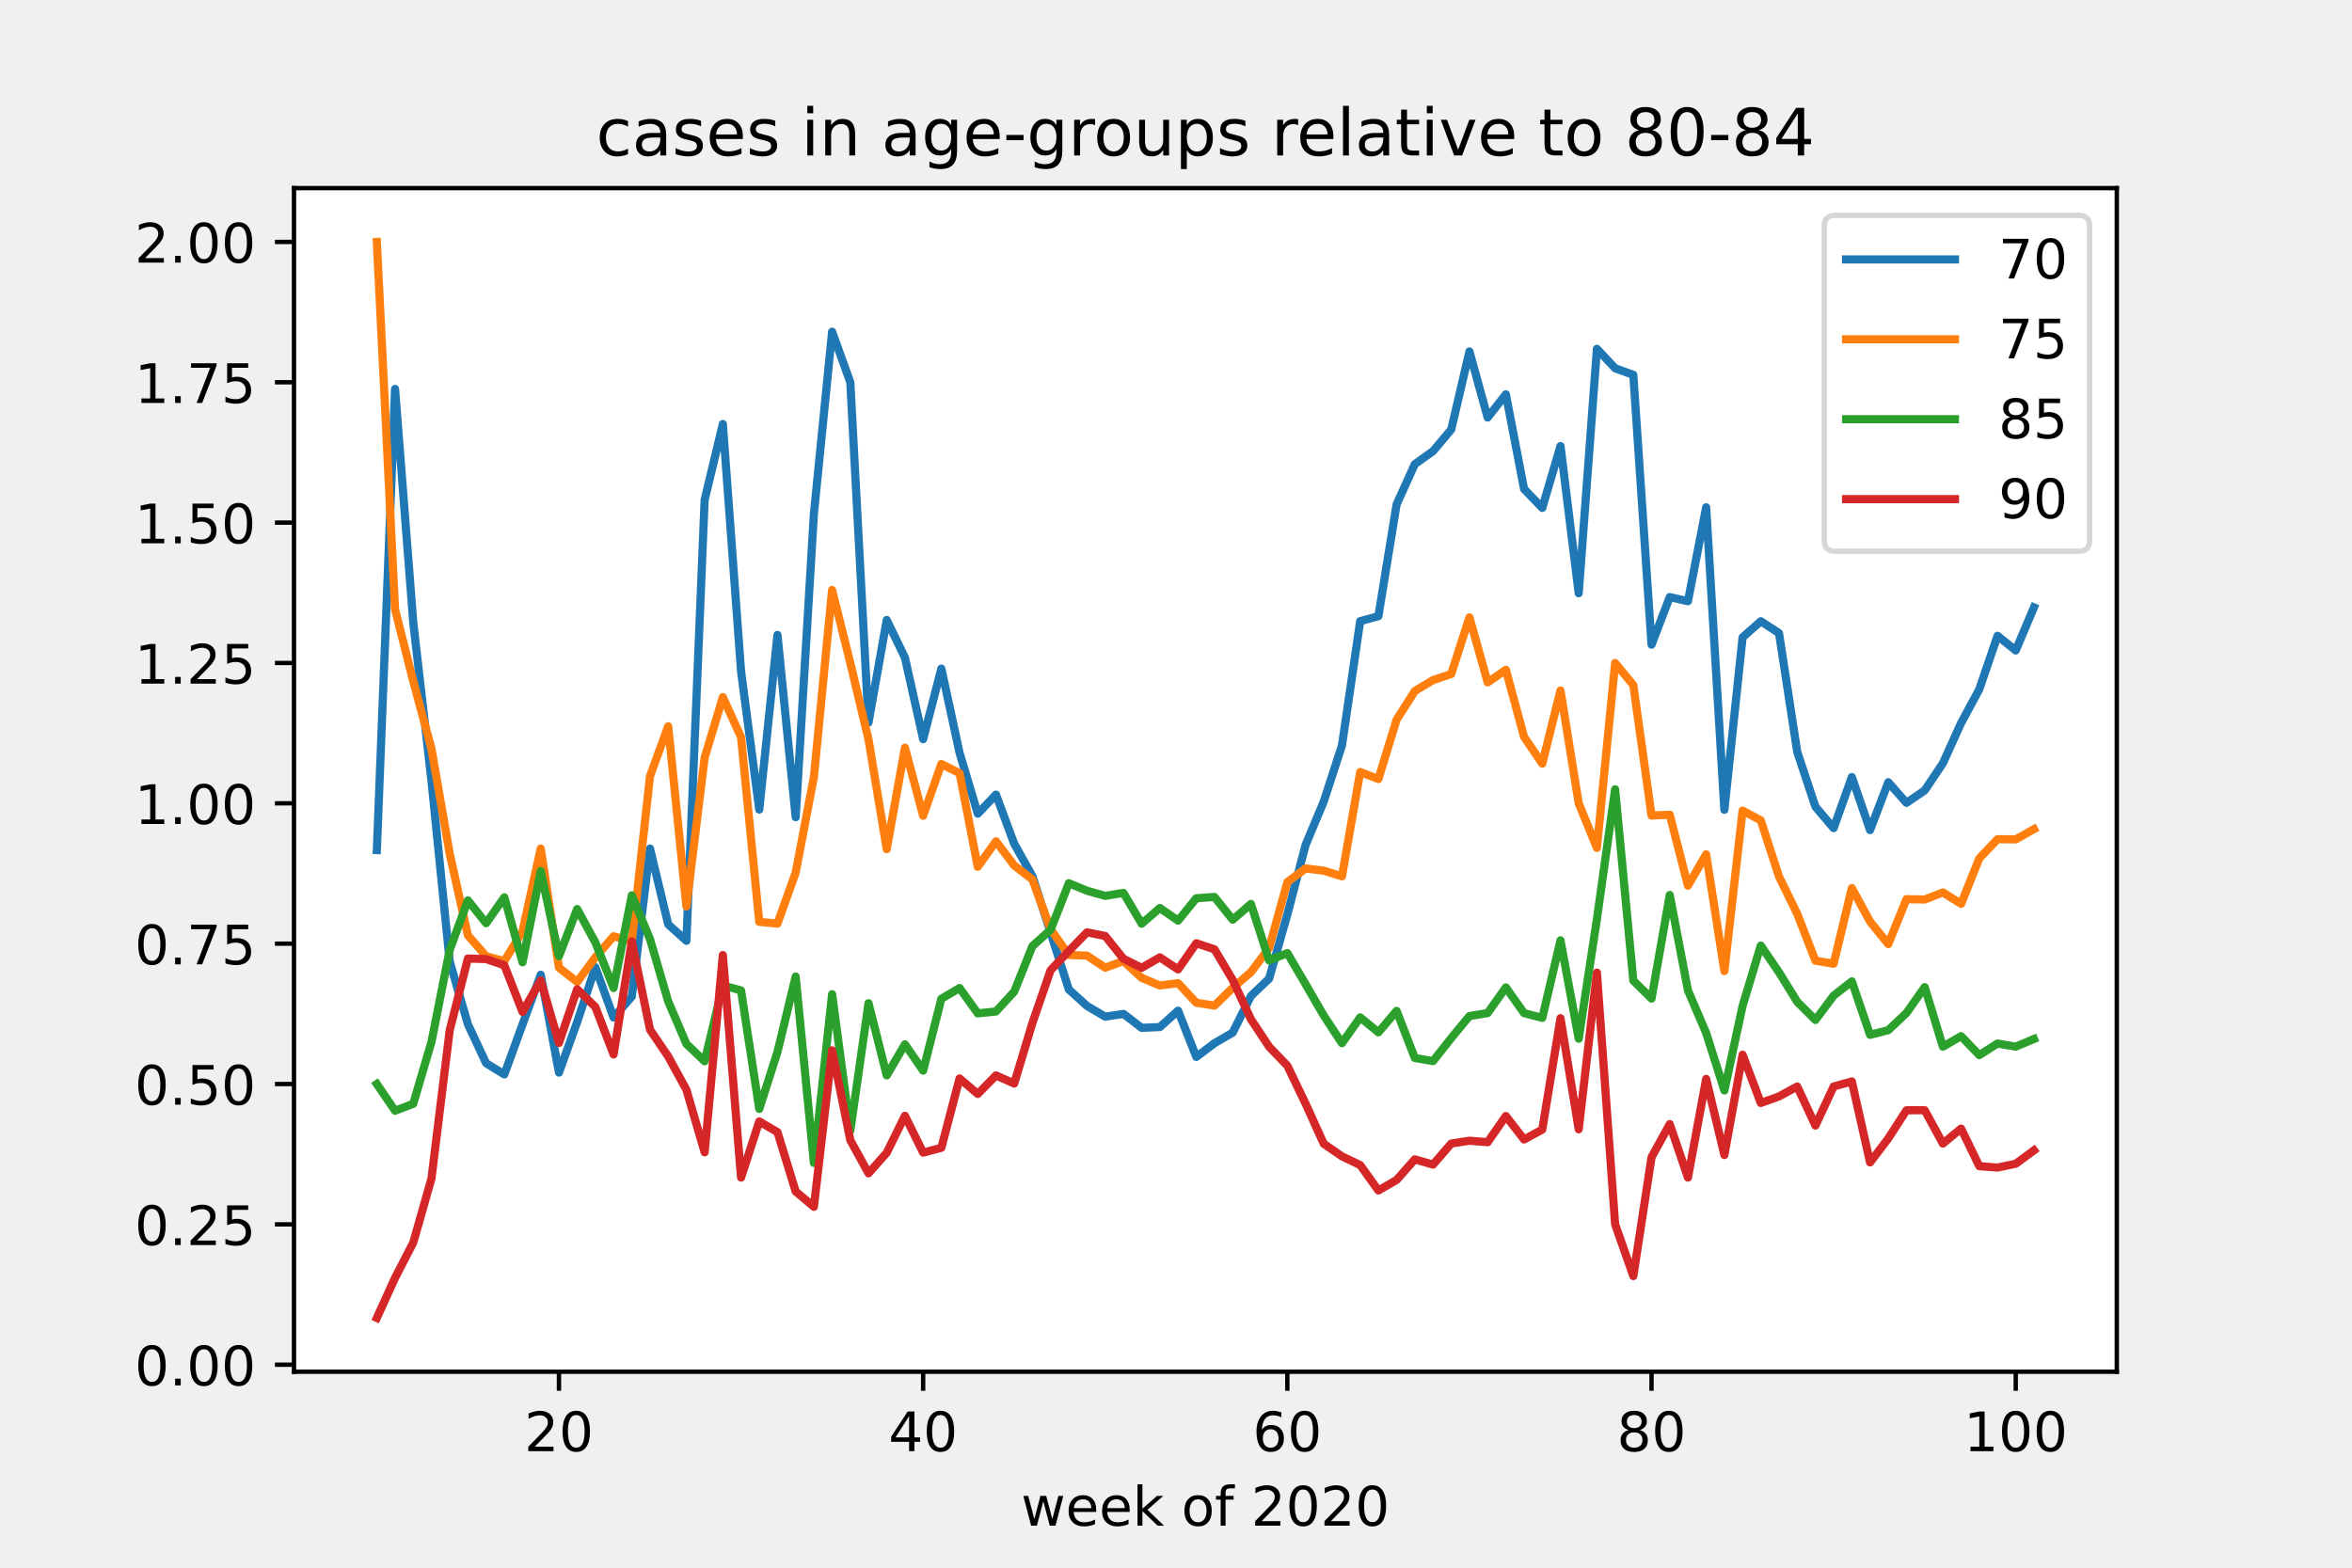
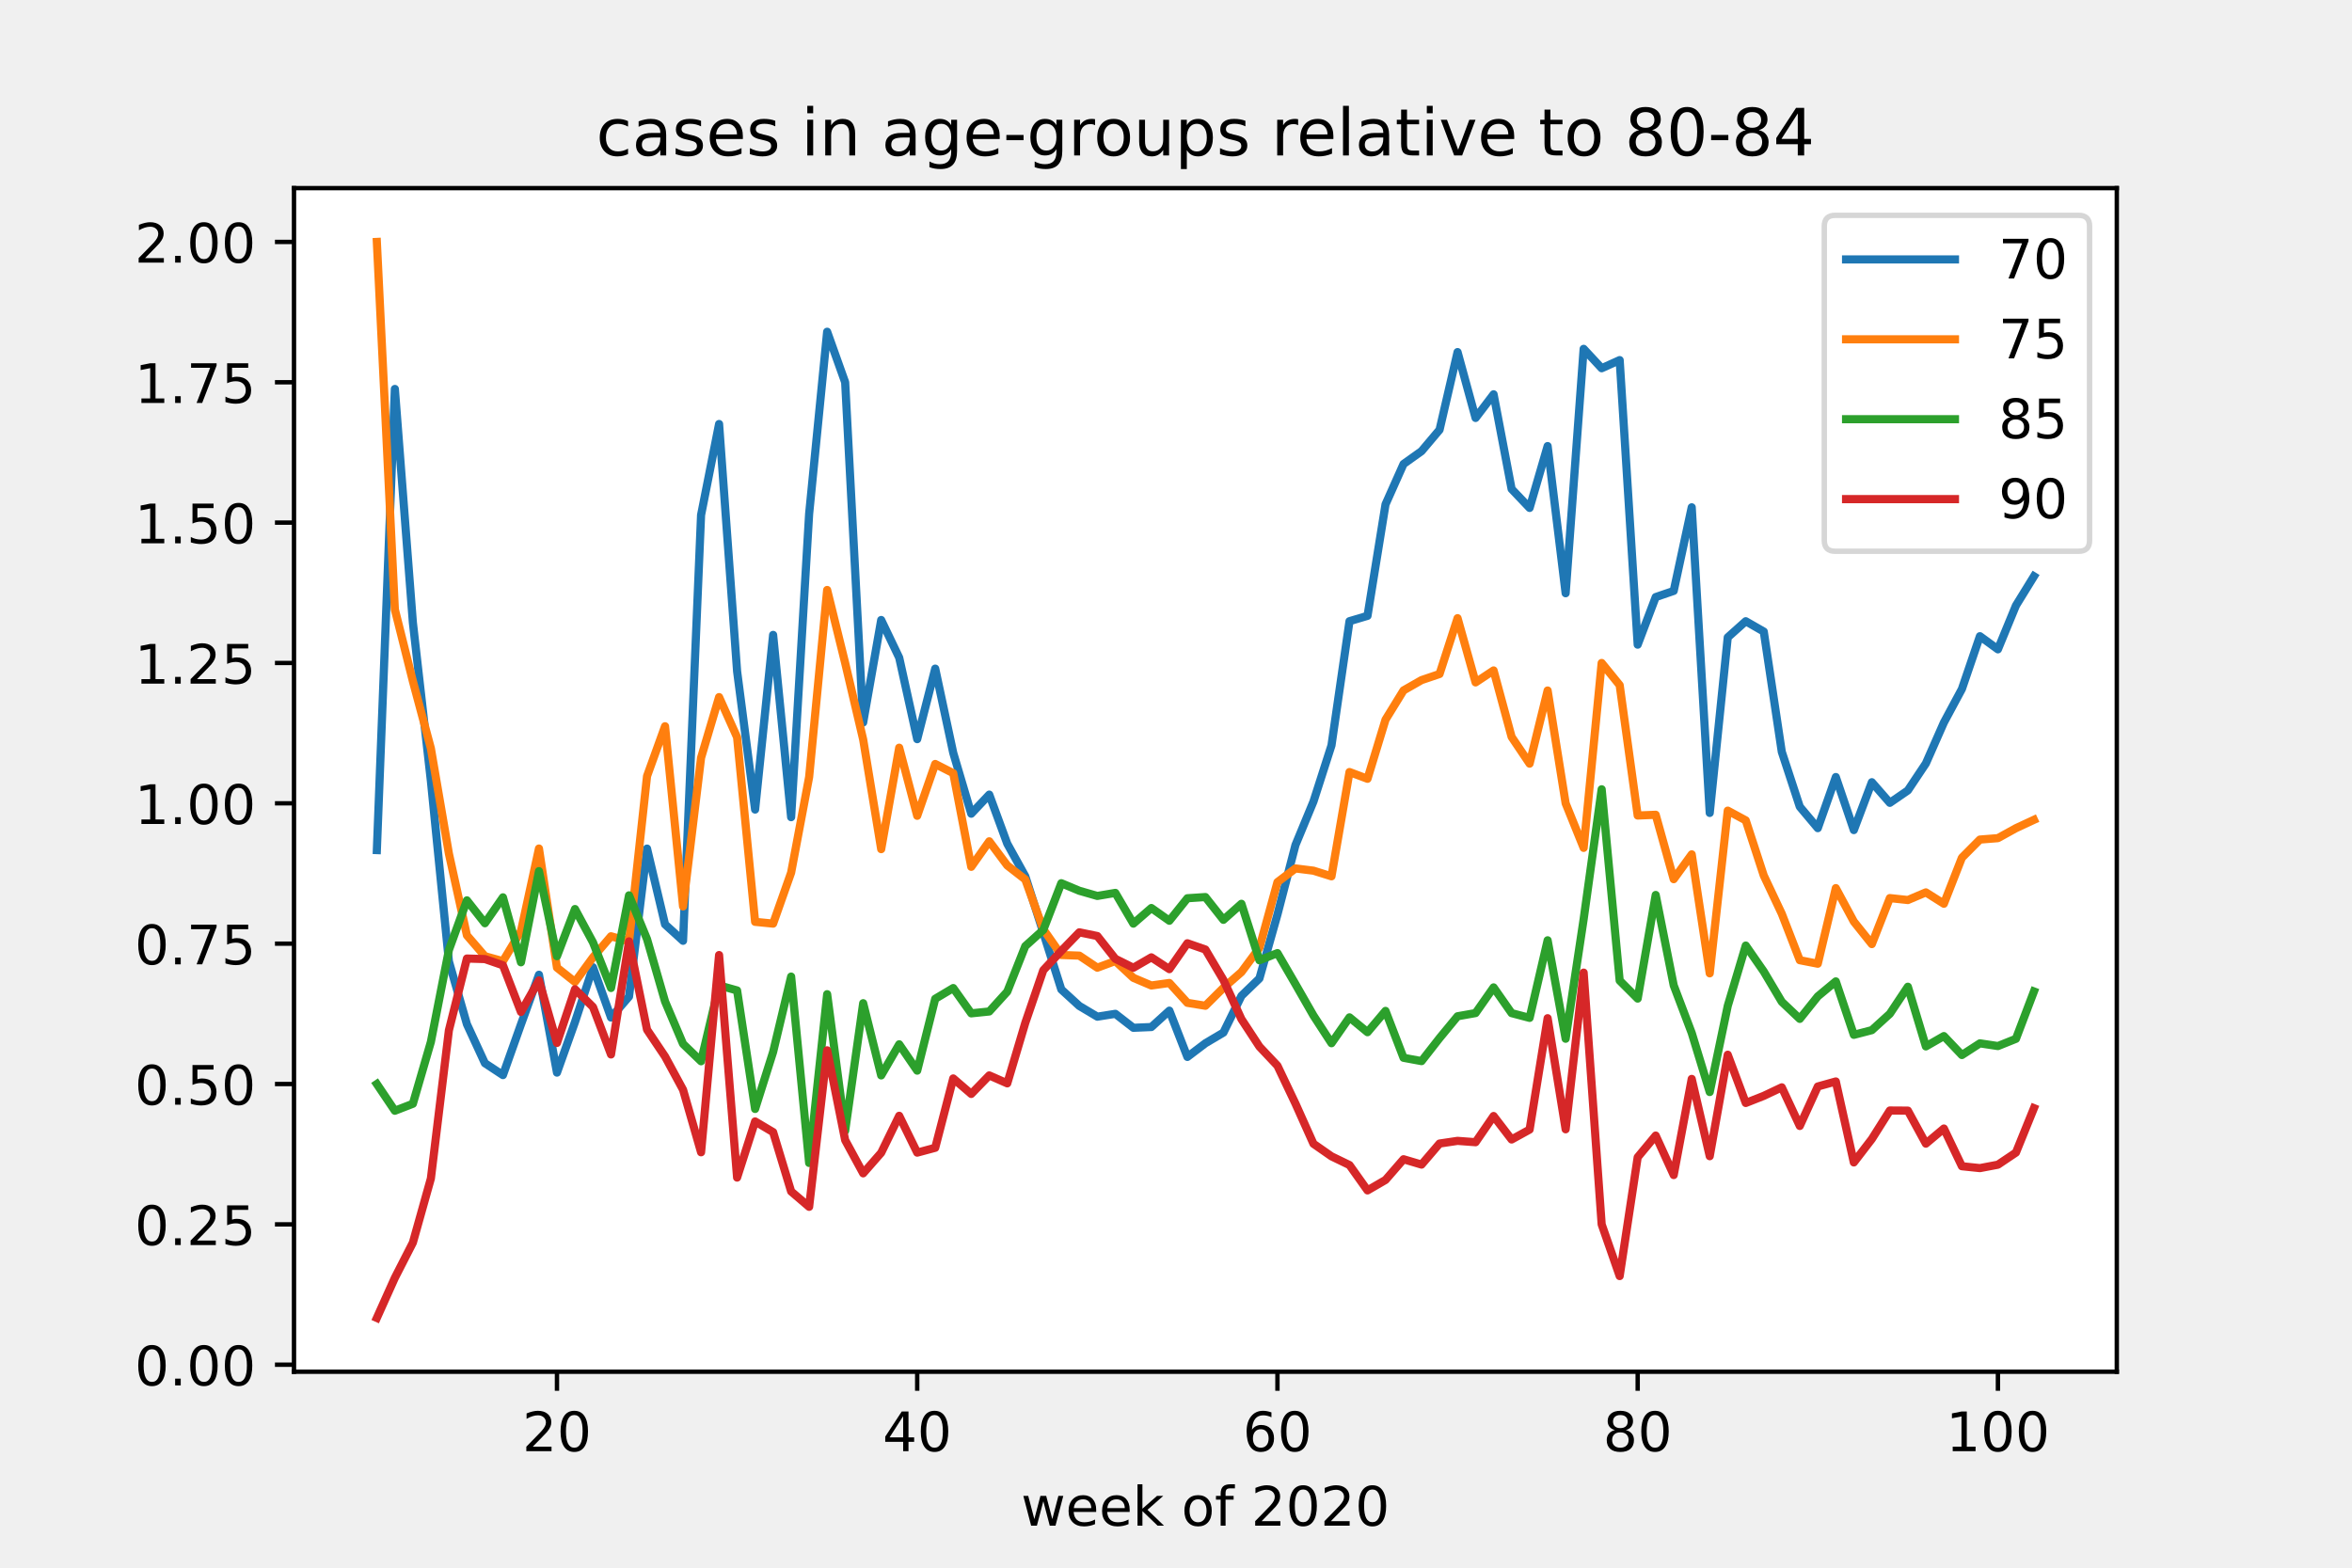
<svg xmlns="http://www.w3.org/2000/svg" xmlns:xlink="http://www.w3.org/1999/xlink" height="288pt" version="1.1" viewBox="0 0 432 288" width="432pt">
  <defs>
    <style type="text/css">*{stroke-linecap:butt;stroke-linejoin:round;}</style>
  </defs>
  <g id="figure_1">
    <g id="patch_1">
      <path d="M 0 288  L 432 288  L 432 0  L 0 0  z " style="fill:none;" />
    </g>
    <g id="axes_1">
      <g id="patch_2">
        <path d="M 54 252  L 388.8 252  L 388.8 34.56  L 54 34.56  z " style="fill:#ffffff;" />
      </g>
      <g id="matplotlib.axis_1">
        <g id="xtick_1">
          <g id="line2d_1">
            <defs>
-               <path d="M 0 0  L 0 3.5  " id="m6899e95be1" style="stroke:#000000;stroke-width:0.8;" />
+               <path d="M 0 0  L 0 3.5  " id="md2b6226d80" style="stroke:#000000;stroke-width:0.8;" />
            </defs>
            <g>
-               <use style="stroke:#000000;stroke-width:0.8;" x="102.665" xlink:href="#m6899e95be1" y="252" />
+               <use style="stroke:#000000;stroke-width:0.8;" x="102.301" xlink:href="#md2b6226d80" y="252" />
            </g>
          </g>
          <g id="text_1">
-             <g transform="translate(96.30223 266.5984)scale(0.1 -0.1)">
+             <g transform="translate(95.93869 266.5984)scale(0.1 -0.1)">
              <defs>
                <path d="M 1228 531  L 3431 531  L 3431 0  L 469 0  L 469 531  Q 828 903 1448 1529  Q 2069 2156 2228 2338  Q 2531 2678 2651 2914  Q 2772 3150 2772 3378  Q 2772 3750 2511 3984  Q 2250 4219 1831 4219  Q 1534 4219 1204 4116  Q 875 4013 500 3803  L 500 4441  Q 881 4594 1212 4672  Q 1544 4750 1819 4750  Q 2544 4750 2975 4387  Q 3406 4025 3406 3419  Q 3406 3131 3298 2873  Q 3191 2616 2906 2266  Q 2828 2175 2409 1742  Q 1991 1309 1228 531  z " id="DejaVuSans-32" transform="scale(0.015625)" />
                <path d="M 2034 4250  Q 1547 4250 1301 3770  Q 1056 3291 1056 2328  Q 1056 1369 1301 889  Q 1547 409 2034 409  Q 2525 409 2770 889  Q 3016 1369 3016 2328  Q 3016 3291 2770 3770  Q 2525 4250 2034 4250  z M 2034 4750  Q 2819 4750 3233 4129  Q 3647 3509 3647 2328  Q 3647 1150 3233 529  Q 2819 -91 2034 -91  Q 1250 -91 836 529  Q 422 1150 422 2328  Q 422 3509 836 4129  Q 1250 4750 2034 4750  z " id="DejaVuSans-30" transform="scale(0.015625)" />
              </defs>
              <use xlink:href="#DejaVuSans-32" />
              <use x="63.623" xlink:href="#DejaVuSans-30" />
            </g>
          </g>
        </g>
        <g id="xtick_2">
          <g id="line2d_2">
            <g>
-               <use style="stroke:#000000;stroke-width:0.8;" x="169.558" xlink:href="#m6899e95be1" y="252" />
+               <use style="stroke:#000000;stroke-width:0.8;" x="168.467" xlink:href="#md2b6226d80" y="252" />
            </g>
          </g>
          <g id="text_2">
-             <g transform="translate(163.1953 266.5984)scale(0.1 -0.1)">
+             <g transform="translate(162.1047 266.5984)scale(0.1 -0.1)">
              <defs>
                <path d="M 2419 4116  L 825 1625  L 2419 1625  L 2419 4116  z M 2253 4666  L 3047 4666  L 3047 1625  L 3713 1625  L 3713 1100  L 3047 1100  L 3047 0  L 2419 0  L 2419 1100  L 313 1100  L 313 1709  L 2253 4666  z " id="DejaVuSans-34" transform="scale(0.015625)" />
              </defs>
              <use xlink:href="#DejaVuSans-34" />
              <use x="63.623" xlink:href="#DejaVuSans-30" />
            </g>
          </g>
        </g>
        <g id="xtick_3">
          <g id="line2d_3">
            <g>
-               <use style="stroke:#000000;stroke-width:0.8;" x="236.451" xlink:href="#m6899e95be1" y="252" />
+               <use style="stroke:#000000;stroke-width:0.8;" x="234.633" xlink:href="#md2b6226d80" y="252" />
            </g>
          </g>
          <g id="text_3">
-             <g transform="translate(230.0884 266.5984)scale(0.1 -0.1)">
+             <g transform="translate(228.2707 266.5984)scale(0.1 -0.1)">
              <defs>
                <path d="M 2113 2584  Q 1688 2584 1439 2293  Q 1191 2003 1191 1497  Q 1191 994 1439 701  Q 1688 409 2113 409  Q 2538 409 2786 701  Q 3034 994 3034 1497  Q 3034 2003 2786 2293  Q 2538 2584 2113 2584  z M 3366 4563  L 3366 3988  Q 3128 4100 2886 4159  Q 2644 4219 2406 4219  Q 1781 4219 1451 3797  Q 1122 3375 1075 2522  Q 1259 2794 1537 2939  Q 1816 3084 2150 3084  Q 2853 3084 3261 2657  Q 3669 2231 3669 1497  Q 3669 778 3244 343  Q 2819 -91 2113 -91  Q 1303 -91 875 529  Q 447 1150 447 2328  Q 447 3434 972 4092  Q 1497 4750 2381 4750  Q 2619 4750 2861 4703  Q 3103 4656 3366 4563  z " id="DejaVuSans-36" transform="scale(0.015625)" />
              </defs>
              <use xlink:href="#DejaVuSans-36" />
              <use x="63.623" xlink:href="#DejaVuSans-30" />
            </g>
          </g>
        </g>
        <g id="xtick_4">
          <g id="line2d_4">
            <g>
-               <use style="stroke:#000000;stroke-width:0.8;" x="303.344" xlink:href="#m6899e95be1" y="252" />
+               <use style="stroke:#000000;stroke-width:0.8;" x="300.799" xlink:href="#md2b6226d80" y="252" />
            </g>
          </g>
          <g id="text_4">
-             <g transform="translate(296.9816 266.5984)scale(0.1 -0.1)">
+             <g transform="translate(294.4367 266.5984)scale(0.1 -0.1)">
              <defs>
                <path d="M 2034 2216  Q 1584 2216 1326 1975  Q 1069 1734 1069 1313  Q 1069 891 1326 650  Q 1584 409 2034 409  Q 2484 409 2743 651  Q 3003 894 3003 1313  Q 3003 1734 2745 1975  Q 2488 2216 2034 2216  z M 1403 2484  Q 997 2584 770 2862  Q 544 3141 544 3541  Q 544 4100 942 4425  Q 1341 4750 2034 4750  Q 2731 4750 3128 4425  Q 3525 4100 3525 3541  Q 3525 3141 3298 2862  Q 3072 2584 2669 2484  Q 3125 2378 3379 2068  Q 3634 1759 3634 1313  Q 3634 634 3220 271  Q 2806 -91 2034 -91  Q 1263 -91 848 271  Q 434 634 434 1313  Q 434 1759 690 2068  Q 947 2378 1403 2484  z M 1172 3481  Q 1172 3119 1398 2916  Q 1625 2713 2034 2713  Q 2441 2713 2670 2916  Q 2900 3119 2900 3481  Q 2900 3844 2670 4047  Q 2441 4250 2034 4250  Q 1625 4250 1398 4047  Q 1172 3844 1172 3481  z " id="DejaVuSans-38" transform="scale(0.015625)" />
              </defs>
              <use xlink:href="#DejaVuSans-38" />
              <use x="63.623" xlink:href="#DejaVuSans-30" />
            </g>
          </g>
        </g>
        <g id="xtick_5">
          <g id="line2d_5">
            <g>
-               <use style="stroke:#000000;stroke-width:0.8;" x="370.237" xlink:href="#m6899e95be1" y="252" />
+               <use style="stroke:#000000;stroke-width:0.8;" x="366.965" xlink:href="#md2b6226d80" y="252" />
            </g>
          </g>
          <g id="text_5">
-             <g transform="translate(360.6934 266.5984)scale(0.1 -0.1)">
+             <g transform="translate(357.4215 266.5984)scale(0.1 -0.1)">
              <defs>
                <path d="M 794 531  L 1825 531  L 1825 4091  L 703 3866  L 703 4441  L 1819 4666  L 2450 4666  L 2450 531  L 3481 531  L 3481 0  L 794 0  L 794 531  z " id="DejaVuSans-31" transform="scale(0.015625)" />
              </defs>
              <use xlink:href="#DejaVuSans-31" />
              <use x="63.623" xlink:href="#DejaVuSans-30" />
              <use x="127.246" xlink:href="#DejaVuSans-30" />
            </g>
          </g>
        </g>
        <g id="text_6">
          <g transform="translate(187.5398 280.2766)scale(0.1 -0.1)">
            <defs>
              <path d="M 269 3500  L 844 3500  L 1563 769  L 2278 3500  L 2956 3500  L 3675 769  L 4391 3500  L 4966 3500  L 4050 0  L 3372 0  L 2619 2869  L 1863 0  L 1184 0  L 269 3500  z " id="DejaVuSans-77" transform="scale(0.015625)" />
              <path d="M 3597 1894  L 3597 1613  L 953 1613  Q 991 1019 1311 708  Q 1631 397 2203 397  Q 2534 397 2845 478  Q 3156 559 3463 722  L 3463 178  Q 3153 47 2828 -22  Q 2503 -91 2169 -91  Q 1331 -91 842 396  Q 353 884 353 1716  Q 353 2575 817 3079  Q 1281 3584 2069 3584  Q 2775 3584 3186 3129  Q 3597 2675 3597 1894  z M 3022 2063  Q 3016 2534 2758 2815  Q 2500 3097 2075 3097  Q 1594 3097 1305 2825  Q 1016 2553 972 2059  L 3022 2063  z " id="DejaVuSans-65" transform="scale(0.015625)" />
              <path d="M 581 4863  L 1159 4863  L 1159 1991  L 2875 3500  L 3609 3500  L 1753 1863  L 3688 0  L 2938 0  L 1159 1709  L 1159 0  L 581 0  L 581 4863  z " id="DejaVuSans-6b" transform="scale(0.015625)" />
              <path id="DejaVuSans-20" transform="scale(0.015625)" />
              <path d="M 1959 3097  Q 1497 3097 1228 2736  Q 959 2375 959 1747  Q 959 1119 1226 758  Q 1494 397 1959 397  Q 2419 397 2687 759  Q 2956 1122 2956 1747  Q 2956 2369 2687 2733  Q 2419 3097 1959 3097  z M 1959 3584  Q 2709 3584 3137 3096  Q 3566 2609 3566 1747  Q 3566 888 3137 398  Q 2709 -91 1959 -91  Q 1206 -91 779 398  Q 353 888 353 1747  Q 353 2609 779 3096  Q 1206 3584 1959 3584  z " id="DejaVuSans-6f" transform="scale(0.015625)" />
              <path d="M 2375 4863  L 2375 4384  L 1825 4384  Q 1516 4384 1395 4259  Q 1275 4134 1275 3809  L 1275 3500  L 2222 3500  L 2222 3053  L 1275 3053  L 1275 0  L 697 0  L 697 3053  L 147 3053  L 147 3500  L 697 3500  L 697 3744  Q 697 4328 969 4595  Q 1241 4863 1831 4863  L 2375 4863  z " id="DejaVuSans-66" transform="scale(0.015625)" />
            </defs>
            <use xlink:href="#DejaVuSans-77" />
            <use x="81.787" xlink:href="#DejaVuSans-65" />
            <use x="143.311" xlink:href="#DejaVuSans-65" />
            <use x="204.834" xlink:href="#DejaVuSans-6b" />
            <use x="262.744" xlink:href="#DejaVuSans-20" />
            <use x="294.531" xlink:href="#DejaVuSans-6f" />
            <use x="355.713" xlink:href="#DejaVuSans-66" />
            <use x="390.918" xlink:href="#DejaVuSans-20" />
            <use x="422.705" xlink:href="#DejaVuSans-32" />
            <use x="486.328" xlink:href="#DejaVuSans-30" />
            <use x="549.951" xlink:href="#DejaVuSans-32" />
            <use x="613.574" xlink:href="#DejaVuSans-30" />
          </g>
        </g>
      </g>
      <g id="matplotlib.axis_2">
        <g id="ytick_1">
          <g id="line2d_6">
            <defs>
-               <path d="M 0 0  L -3.5 0  " id="m7a7db77ece" style="stroke:#000000;stroke-width:0.8;" />
+               <path d="M 0 0  L -3.5 0  " id="ma58cc2e4db" style="stroke:#000000;stroke-width:0.8;" />
            </defs>
            <g>
-               <use style="stroke:#000000;stroke-width:0.8;" x="54" xlink:href="#m7a7db77ece" y="250.711" />
+               <use style="stroke:#000000;stroke-width:0.8;" x="54" xlink:href="#ma58cc2e4db" y="250.711" />
            </g>
          </g>
          <g id="text_7">
            <g transform="translate(24.73438 254.51)scale(0.1 -0.1)">
              <defs>
                <path d="M 684 794  L 1344 794  L 1344 0  L 684 0  L 684 794  z " id="DejaVuSans-2e" transform="scale(0.015625)" />
              </defs>
              <use xlink:href="#DejaVuSans-30" />
              <use x="63.623" xlink:href="#DejaVuSans-2e" />
              <use x="95.41" xlink:href="#DejaVuSans-30" />
              <use x="159.033" xlink:href="#DejaVuSans-30" />
            </g>
          </g>
        </g>
        <g id="ytick_2">
          <g id="line2d_7">
            <g>
-               <use style="stroke:#000000;stroke-width:0.8;" x="54" xlink:href="#m7a7db77ece" y="224.927" />
+               <use style="stroke:#000000;stroke-width:0.8;" x="54" xlink:href="#ma58cc2e4db" y="224.927" />
            </g>
          </g>
          <g id="text_8">
            <g transform="translate(24.73438 228.7267)scale(0.1 -0.1)">
              <defs>
                <path d="M 691 4666  L 3169 4666  L 3169 4134  L 1269 4134  L 1269 2991  Q 1406 3038 1543 3061  Q 1681 3084 1819 3084  Q 2600 3084 3056 2656  Q 3513 2228 3513 1497  Q 3513 744 3044 326  Q 2575 -91 1722 -91  Q 1428 -91 1123 -41  Q 819 9 494 109  L 494 744  Q 775 591 1075 516  Q 1375 441 1709 441  Q 2250 441 2565 725  Q 2881 1009 2881 1497  Q 2881 1984 2565 2268  Q 2250 2553 1709 2553  Q 1456 2553 1204 2497  Q 953 2441 691 2322  L 691 4666  z " id="DejaVuSans-35" transform="scale(0.015625)" />
              </defs>
              <use xlink:href="#DejaVuSans-30" />
              <use x="63.623" xlink:href="#DejaVuSans-2e" />
              <use x="95.41" xlink:href="#DejaVuSans-32" />
              <use x="159.033" xlink:href="#DejaVuSans-35" />
            </g>
          </g>
        </g>
        <g id="ytick_3">
          <g id="line2d_8">
            <g>
-               <use style="stroke:#000000;stroke-width:0.8;" x="54" xlink:href="#m7a7db77ece" y="199.144" />
+               <use style="stroke:#000000;stroke-width:0.8;" x="54" xlink:href="#ma58cc2e4db" y="199.144" />
            </g>
          </g>
          <g id="text_9">
            <g transform="translate(24.73438 202.9433)scale(0.1 -0.1)">
              <use xlink:href="#DejaVuSans-30" />
              <use x="63.623" xlink:href="#DejaVuSans-2e" />
              <use x="95.41" xlink:href="#DejaVuSans-35" />
              <use x="159.033" xlink:href="#DejaVuSans-30" />
            </g>
          </g>
        </g>
        <g id="ytick_4">
          <g id="line2d_9">
            <g>
-               <use style="stroke:#000000;stroke-width:0.8;" x="54" xlink:href="#m7a7db77ece" y="173.361" />
+               <use style="stroke:#000000;stroke-width:0.8;" x="54" xlink:href="#ma58cc2e4db" y="173.361" />
            </g>
          </g>
          <g id="text_10">
            <g transform="translate(24.73438 177.1599)scale(0.1 -0.1)">
              <defs>
                <path d="M 525 4666  L 3525 4666  L 3525 4397  L 1831 0  L 1172 0  L 2766 4134  L 525 4134  L 525 4666  z " id="DejaVuSans-37" transform="scale(0.015625)" />
              </defs>
              <use xlink:href="#DejaVuSans-30" />
              <use x="63.623" xlink:href="#DejaVuSans-2e" />
              <use x="95.41" xlink:href="#DejaVuSans-37" />
              <use x="159.033" xlink:href="#DejaVuSans-35" />
            </g>
          </g>
        </g>
        <g id="ytick_5">
          <g id="line2d_10">
            <g>
-               <use style="stroke:#000000;stroke-width:0.8;" x="54" xlink:href="#m7a7db77ece" y="147.577" />
+               <use style="stroke:#000000;stroke-width:0.8;" x="54" xlink:href="#ma58cc2e4db" y="147.577" />
            </g>
          </g>
          <g id="text_11">
            <g transform="translate(24.73438 151.3765)scale(0.1 -0.1)">
              <use xlink:href="#DejaVuSans-31" />
              <use x="63.623" xlink:href="#DejaVuSans-2e" />
              <use x="95.41" xlink:href="#DejaVuSans-30" />
              <use x="159.033" xlink:href="#DejaVuSans-30" />
            </g>
          </g>
        </g>
        <g id="ytick_6">
          <g id="line2d_11">
            <g>
-               <use style="stroke:#000000;stroke-width:0.8;" x="54" xlink:href="#m7a7db77ece" y="121.794" />
+               <use style="stroke:#000000;stroke-width:0.8;" x="54" xlink:href="#ma58cc2e4db" y="121.794" />
            </g>
          </g>
          <g id="text_12">
            <g transform="translate(24.73438 125.5931)scale(0.1 -0.1)">
              <use xlink:href="#DejaVuSans-31" />
              <use x="63.623" xlink:href="#DejaVuSans-2e" />
              <use x="95.41" xlink:href="#DejaVuSans-32" />
              <use x="159.033" xlink:href="#DejaVuSans-35" />
            </g>
          </g>
        </g>
        <g id="ytick_7">
          <g id="line2d_12">
            <g>
-               <use style="stroke:#000000;stroke-width:0.8;" x="54" xlink:href="#m7a7db77ece" y="96.01" />
+               <use style="stroke:#000000;stroke-width:0.8;" x="54" xlink:href="#ma58cc2e4db" y="96.01" />
            </g>
          </g>
          <g id="text_13">
            <g transform="translate(24.73438 99.80965)scale(0.1 -0.1)">
              <use xlink:href="#DejaVuSans-31" />
              <use x="63.623" xlink:href="#DejaVuSans-2e" />
              <use x="95.41" xlink:href="#DejaVuSans-35" />
              <use x="159.033" xlink:href="#DejaVuSans-30" />
            </g>
          </g>
        </g>
        <g id="ytick_8">
          <g id="line2d_13">
            <g>
-               <use style="stroke:#000000;stroke-width:0.8;" x="54" xlink:href="#m7a7db77ece" y="70.227" />
+               <use style="stroke:#000000;stroke-width:0.8;" x="54" xlink:href="#ma58cc2e4db" y="70.227" />
            </g>
          </g>
          <g id="text_14">
            <g transform="translate(24.73438 74.02625)scale(0.1 -0.1)">
              <use xlink:href="#DejaVuSans-31" />
              <use x="63.623" xlink:href="#DejaVuSans-2e" />
              <use x="95.41" xlink:href="#DejaVuSans-37" />
              <use x="159.033" xlink:href="#DejaVuSans-35" />
            </g>
          </g>
        </g>
        <g id="ytick_9">
          <g id="line2d_14">
            <g>
-               <use style="stroke:#000000;stroke-width:0.8;" x="54" xlink:href="#m7a7db77ece" y="44.444" />
+               <use style="stroke:#000000;stroke-width:0.8;" x="54" xlink:href="#ma58cc2e4db" y="44.444" />
            </g>
          </g>
          <g id="text_15">
            <g transform="translate(24.73438 48.24285)scale(0.1 -0.1)">
              <use xlink:href="#DejaVuSans-32" />
              <use x="63.623" xlink:href="#DejaVuSans-2e" />
              <use x="95.41" xlink:href="#DejaVuSans-30" />
              <use x="159.033" xlink:href="#DejaVuSans-30" />
            </g>
          </g>
        </g>
      </g>
      <g id="line2d_15">
-         <path clip-path="url(#p4b8d8037f3)" d="M 69.218 156.172  L 72.563 71.455  L 75.907 114.372  L 79.252 143.462  L 82.597 176.616  L 85.941 188.158  L 89.286 195.326  L 92.631 197.379  L 95.975 188.192  L 99.32 179.071  L 102.665 197.048  L 106.009 187.759  L 109.354 177.696  L 112.699 186.931  L 116.043 183.082  L 119.388 155.894  L 122.733 169.822  L 126.077 172.834  L 129.422 91.829  L 132.767 77.892  L 136.111 123.311  L 139.456 148.723  L 142.801 116.637  L 146.145 150.124  L 149.49 94.399  L 152.835 60.945  L 156.179 70.227  L 159.524 132.732  L 162.869 113.901  L 166.213 120.821  L 169.558 135.791  L 172.902 122.834  L 176.247 138.311  L 179.592 149.484  L 182.936 145.978  L 186.281 154.995  L 189.626 160.968  L 192.97 171.332  L 196.315 181.775  L 199.66 184.803  L 203.004 186.772  L 206.349 186.262  L 209.694 188.825  L 213.038 188.677  L 216.383 185.671  L 219.728 194.167  L 223.072 191.645  L 226.417 189.697  L 229.762 182.973  L 233.106 179.778  L 236.451 168.007  L 239.796 155.243  L 243.14 147.245  L 246.485 136.936  L 249.83 114.119  L 253.174 113.199  L 256.519 92.66  L 259.864 85.276  L 263.208 82.881  L 266.553 78.906  L 269.898 64.566  L 273.242 76.706  L 276.587 72.439  L 279.931 89.834  L 283.276 93.311  L 286.621 81.947  L 289.965 108.985  L 293.31 64.088  L 296.655 67.649  L 299.999 68.87  L 303.344 118.431  L 306.689 109.691  L 310.033 110.449  L 313.378 93.198  L 316.723 148.763  L 320.067 117.086  L 323.412 114.128  L 326.757 116.311  L 330.101 138.118  L 333.446 148.203  L 336.791 152.141  L 340.135 142.748  L 343.48 152.494  L 346.825 143.703  L 350.169 147.488  L 353.514 145.211  L 356.859 140.213  L 360.203 132.821  L 363.548 126.624  L 366.893 116.8  L 370.237 119.495  L 373.582 111.581  " style="fill:none;stroke:#1f77b4;stroke-linecap:square;stroke-width:1.5;" />
+         <path clip-path="url(#p6386fed48f)" d="M 69.218 156.172  L 72.526 71.455  L 75.835 114.372  L 79.143 143.462  L 82.451 176.616  L 85.76 188.158  L 89.068 195.326  L 92.376 197.505  L 95.685 188.192  L 98.993 179.071  L 102.301 197.048  L 105.609 187.759  L 108.918 177.696  L 112.226 186.931  L 115.534 183.082  L 118.843 155.894  L 122.151 169.822  L 125.459 172.834  L 128.768 94.617  L 132.076 77.892  L 135.384 123.311  L 138.692 148.723  L 142.001 116.637  L 145.309 150.124  L 148.617 94.399  L 151.926 60.945  L 155.234 70.227  L 158.542 132.732  L 161.851 113.901  L 165.159 120.821  L 168.467 135.791  L 171.775 122.834  L 175.084 138.311  L 178.392 149.484  L 181.7 145.978  L 185.009 154.995  L 188.317 160.968  L 191.625 171.332  L 194.934 181.775  L 198.242 184.803  L 201.55 186.772  L 204.858 186.249  L 208.167 188.817  L 211.475 188.677  L 214.783 185.667  L 218.092 194.167  L 221.4 191.656  L 224.708 189.697  L 228.017 182.951  L 231.325 179.747  L 234.633 168.007  L 237.942 155.243  L 241.25 147.245  L 244.558 136.936  L 247.866 114.119  L 251.175 113.135  L 254.483 92.66  L 257.791 85.244  L 261.1 82.881  L 264.408 78.957  L 267.716 64.682  L 271.025 76.781  L 274.333 72.439  L 277.641 89.834  L 280.949 93.311  L 284.258 81.947  L 287.566 108.985  L 290.874 64.088  L 294.183 67.649  L 297.491 66.156  L 300.799 118.431  L 304.108 109.691  L 307.416 108.554  L 310.724 93.198  L 314.032 149.345  L 317.341 117.086  L 320.649 114.128  L 323.957 116.028  L 327.266 138.118  L 330.574 148.204  L 333.882 152.141  L 337.191 142.748  L 340.499 152.494  L 343.807 143.703  L 347.115 147.488  L 350.424 145.212  L 353.732 140.25  L 357.04 132.739  L 360.349 126.575  L 363.657 116.876  L 366.965 119.289  L 370.274 111.247  L 373.582 105.876  " style="fill:none;stroke:#1f77b4;stroke-linecap:square;stroke-width:1.5;" />
      </g>
      <g id="line2d_16">
-         <path clip-path="url(#p4b8d8037f3)" d="M 69.218 44.444  L 72.563 111.972  L 75.907 125.147  L 79.252 137.571  L 82.597 156.819  L 85.941 171.83  L 89.286 175.665  L 92.631 176.576  L 95.975 171.079  L 99.32 155.883  L 102.665 177.763  L 106.009 180.392  L 109.354 175.871  L 112.699 172.004  L 116.043 172.938  L 119.388 142.587  L 122.733 133.422  L 126.077 166.52  L 129.422 139.215  L 132.767 128.065  L 136.111 135.444  L 139.456 169.35  L 142.801 169.677  L 146.145 160.31  L 149.49 142.743  L 152.835 108.386  L 156.179 121.794  L 159.524 135.858  L 162.869 155.996  L 166.213 137.361  L 169.558 149.869  L 172.902 140.351  L 176.247 142.041  L 179.592 159.242  L 182.936 154.557  L 186.281 158.99  L 189.626 161.566  L 192.97 170.717  L 196.315 175.441  L 199.66 175.558  L 203.004 177.775  L 206.349 176.553  L 209.694 179.648  L 213.038 181.043  L 216.383 180.615  L 219.728 184.213  L 223.072 184.736  L 226.417 181.479  L 229.762 178.606  L 233.106 174.149  L 236.451 162.059  L 239.796 159.54  L 243.14 159.953  L 246.485 160.988  L 249.83 141.828  L 253.174 143.123  L 256.519 132.213  L 259.864 126.951  L 263.208 124.943  L 266.553 123.82  L 269.898 113.415  L 273.242 125.364  L 276.587 123.054  L 279.931 135.374  L 283.276 140.288  L 286.621 126.852  L 289.965 147.577  L 293.31 155.762  L 296.655 121.794  L 299.999 125.865  L 303.344 149.819  L 306.689 149.682  L 310.033 162.703  L 313.378 156.953  L 316.723 178.399  L 320.067 148.922  L 323.412 150.713  L 326.757 161.039  L 330.101 167.868  L 333.446 176.49  L 336.791 177.044  L 340.135 163.156  L 343.48 169.302  L 346.825 173.439  L 350.169 165.183  L 353.514 165.248  L 356.859 163.946  L 360.203 166.048  L 363.548 157.689  L 366.893 154.169  L 370.237 154.204  L 373.582 152.32  " style="fill:none;stroke:#ff7f0e;stroke-linecap:square;stroke-width:1.5;" />
+         <path clip-path="url(#p6386fed48f)" d="M 69.218 44.444  L 72.526 111.972  L 75.835 125.147  L 79.143 137.49  L 82.451 156.819  L 85.76 171.83  L 89.068 175.665  L 92.376 176.576  L 95.685 171.079  L 98.993 155.883  L 102.301 177.763  L 105.609 180.392  L 108.918 175.871  L 112.226 172.004  L 115.534 172.938  L 118.843 142.587  L 122.151 133.422  L 125.459 166.52  L 128.768 139.215  L 132.076 128.065  L 135.384 135.444  L 138.692 169.35  L 142.001 169.677  L 145.309 160.31  L 148.617 142.743  L 151.926 108.386  L 155.234 121.794  L 158.542 135.858  L 161.851 155.996  L 165.159 137.361  L 168.467 149.869  L 171.775 140.351  L 175.084 142.041  L 178.392 159.242  L 181.7 154.557  L 185.009 158.99  L 188.317 161.566  L 191.625 170.717  L 194.934 175.441  L 198.242 175.558  L 201.55 177.775  L 204.858 176.553  L 208.167 179.638  L 211.475 181.043  L 214.783 180.583  L 218.092 184.229  L 221.4 184.767  L 224.708 181.479  L 228.017 178.583  L 231.325 174.115  L 234.633 162.059  L 237.942 159.54  L 241.25 159.953  L 244.558 160.988  L 247.866 141.828  L 251.175 143.072  L 254.483 132.213  L 257.791 126.835  L 261.1 124.943  L 264.408 123.82  L 267.716 113.566  L 271.025 125.364  L 274.333 123.166  L 277.641 135.374  L 280.949 140.288  L 284.258 126.852  L 287.566 147.577  L 290.874 155.762  L 294.183 121.794  L 297.491 125.865  L 300.799 149.819  L 304.108 149.682  L 307.416 161.514  L 310.724 156.953  L 314.032 178.812  L 317.341 148.922  L 320.649 150.713  L 323.957 160.85  L 327.266 167.868  L 330.574 176.4  L 333.882 177.044  L 337.191 163.156  L 340.499 169.302  L 343.807 173.439  L 347.115 164.989  L 350.424 165.344  L 353.732 163.94  L 357.04 166.027  L 360.349 157.57  L 363.657 154.236  L 366.965 153.976  L 370.274 152.147  L 373.582 150.608  " style="fill:none;stroke:#ff7f0e;stroke-linecap:square;stroke-width:1.5;" />
      </g>
      <g id="line2d_17">
-         <path clip-path="url(#p4b8d8037f3)" d="M 69.218 199.144  L 72.563 204.055  L 75.907 202.772  L 79.252 191.397  L 82.597 174.516  L 85.941 165.406  L 89.286 169.608  L 92.631 164.85  L 95.975 176.783  L 99.32 160.036  L 102.665 175.666  L 106.009 166.998  L 109.354 173.132  L 112.699 181.503  L 116.043 164.484  L 119.388 172.529  L 122.733 183.977  L 126.077 191.777  L 129.422 194.963  L 132.767 181.026  L 136.111 181.955  L 139.456 203.728  L 142.801 193.251  L 146.145 179.409  L 149.49 213.647  L 152.835 182.643  L 156.179 207.738  L 159.524 184.299  L 162.869 197.565  L 166.213 191.847  L 169.558 196.688  L 172.902 183.488  L 176.247 181.514  L 179.592 186.161  L 182.936 185.821  L 186.281 182.175  L 189.626 173.816  L 192.97 170.811  L 196.315 162.255  L 199.66 163.642  L 203.004 164.579  L 206.349 164.033  L 209.694 169.691  L 213.038 166.812  L 216.383 169.132  L 219.728 165.016  L 223.072 164.782  L 226.417 168.957  L 229.762 166.063  L 233.106 176.446  L 236.451 175.093  L 239.796 180.794  L 243.14 186.568  L 246.485 191.651  L 249.83 186.899  L 253.174 189.654  L 256.519 185.714  L 259.864 194.356  L 263.208 194.938  L 266.553 190.707  L 269.898 186.657  L 273.242 186.111  L 276.587 181.395  L 279.931 186.122  L 283.276 186.995  L 286.621 172.744  L 289.965 190.827  L 293.31 168.859  L 296.655 144.999  L 299.999 180.146  L 303.344 183.45  L 306.689 164.415  L 310.033 181.955  L 313.378 189.768  L 316.723 200.329  L 320.067 184.795  L 323.412 173.709  L 326.757 178.626  L 330.101 184.04  L 333.446 187.379  L 336.791 182.911  L 340.135 180.293  L 343.48 190.111  L 346.825 189.249  L 350.169 186.096  L 353.514 181.342  L 356.859 192.286  L 360.203 190.353  L 363.548 193.839  L 366.893 191.707  L 370.237 192.282  L 373.582 190.873  " style="fill:none;stroke:#2ca02c;stroke-linecap:square;stroke-width:1.5;" />
+         <path clip-path="url(#p6386fed48f)" d="M 69.218 199.144  L 72.526 204.055  L 75.835 202.772  L 79.143 191.397  L 82.451 174.516  L 85.76 165.406  L 89.068 169.608  L 92.376 164.85  L 95.685 176.783  L 98.993 160.036  L 102.301 175.666  L 105.609 166.998  L 108.918 173.132  L 112.226 181.503  L 115.534 164.484  L 118.843 172.529  L 122.151 183.977  L 125.459 191.777  L 128.768 194.963  L 132.076 181.026  L 135.384 181.955  L 138.692 203.728  L 142.001 193.251  L 145.309 179.409  L 148.617 213.647  L 151.926 182.643  L 155.234 207.738  L 158.542 184.299  L 161.851 197.565  L 165.159 191.847  L 168.467 196.688  L 171.775 183.488  L 175.084 181.514  L 178.392 186.161  L 181.7 185.821  L 185.009 182.175  L 188.317 173.816  L 191.625 170.835  L 194.934 162.255  L 198.242 163.642  L 201.55 164.594  L 204.858 164.033  L 208.167 169.68  L 211.475 166.812  L 214.783 169.151  L 218.092 165.016  L 221.4 164.798  L 224.708 168.981  L 228.017 166.036  L 231.325 176.413  L 234.633 175.093  L 237.942 180.794  L 241.25 186.568  L 244.558 191.651  L 247.866 186.899  L 251.175 189.625  L 254.483 185.714  L 257.791 194.327  L 261.1 194.938  L 264.408 190.707  L 267.716 186.697  L 271.025 186.111  L 274.333 181.395  L 277.641 186.122  L 280.949 186.995  L 284.258 172.744  L 287.566 190.827  L 290.874 168.859  L 294.183 144.999  L 297.491 180.146  L 300.799 183.45  L 304.108 164.415  L 307.416 181.026  L 310.724 189.768  L 314.032 200.617  L 317.341 184.795  L 320.649 173.709  L 323.957 178.474  L 327.266 184.04  L 330.574 187.177  L 333.882 183.042  L 337.191 180.293  L 340.499 190.111  L 343.807 189.249  L 347.115 186.241  L 350.424 181.272  L 353.732 192.236  L 357.04 190.338  L 360.349 193.821  L 363.657 191.672  L 366.965 192.172  L 370.274 190.842  L 373.582 182.138  " style="fill:none;stroke:#2ca02c;stroke-linecap:square;stroke-width:1.5;" />
      </g>
      <g id="line2d_18">
-         <path clip-path="url(#p4b8d8037f3)" d="M 69.218 242.116  L 72.563 234.75  L 75.907 228.281  L 79.252 216.494  L 82.597 189.272  L 85.941 176.092  L 89.286 176.191  L 92.631 177.332  L 95.975 185.91  L 99.32 180.109  L 102.665 191.598  L 106.009 181.732  L 109.354 184.997  L 112.699 193.716  L 116.043 172.938  L 119.388 189.163  L 122.733 194.088  L 126.077 200.196  L 129.422 211.687  L 132.767 175.451  L 136.111 216.333  L 139.456 206.02  L 142.801 207.984  L 146.145 218.879  L 149.49 221.705  L 152.835 192.956  L 156.179 209.457  L 159.524 215.552  L 162.869 211.773  L 166.213 204.982  L 169.558 211.749  L 172.902 210.859  L 176.247 198.121  L 179.592 200.967  L 182.936 197.563  L 186.281 199.054  L 189.626 187.94  L 192.97 178.24  L 196.315 174.706  L 199.66 171.277  L 203.004 171.957  L 206.349 176.141  L 209.694 177.796  L 213.038 175.874  L 216.383 178.087  L 219.728 173.287  L 223.072 174.401  L 226.417 180.028  L 229.762 187.241  L 233.106 192.298  L 236.451 195.782  L 239.796 202.744  L 243.14 210.123  L 246.485 212.429  L 249.83 214.033  L 253.174 218.706  L 256.519 216.769  L 259.864 212.983  L 263.208 213.947  L 266.553 210.079  L 269.898 209.561  L 273.242 209.835  L 276.587 205.023  L 279.931 209.338  L 283.276 207.514  L 286.621 187.054  L 289.965 207.461  L 293.31 178.681  L 296.655 224.927  L 299.999 234.427  L 303.344 212.596  L 306.689 206.511  L 310.033 216.333  L 313.378 198.206  L 316.723 212.184  L 320.067 193.763  L 323.412 202.628  L 326.757 201.424  L 330.101 199.602  L 333.446 206.779  L 336.791 199.6  L 340.135 198.677  L 343.48 213.551  L 346.825 209.143  L 350.169 203.97  L 353.514 203.956  L 356.859 210.086  L 360.203 207.333  L 363.548 214.235  L 366.893 214.494  L 370.237 213.793  L 373.582 211.332  " style="fill:none;stroke:#d62728;stroke-linecap:square;stroke-width:1.5;" />
+         <path clip-path="url(#p6386fed48f)" d="M 69.218 242.116  L 72.526 234.75  L 75.835 228.281  L 79.143 216.494  L 82.451 189.272  L 85.76 176.092  L 89.068 176.191  L 92.376 177.332  L 95.685 185.91  L 98.993 180.109  L 102.301 191.598  L 105.609 181.732  L 108.918 184.997  L 112.226 193.716  L 115.534 172.938  L 118.843 189.163  L 122.151 194.088  L 125.459 200.196  L 128.768 211.687  L 132.076 175.451  L 135.384 216.333  L 138.692 206.02  L 142.001 207.984  L 145.309 218.879  L 148.617 221.705  L 151.926 192.956  L 155.234 209.457  L 158.542 215.552  L 161.851 211.773  L 165.159 204.982  L 168.467 211.749  L 171.775 210.859  L 175.084 198.121  L 178.392 200.967  L 181.7 197.563  L 185.009 199.024  L 188.317 187.913  L 191.625 178.24  L 194.934 174.685  L 198.242 171.277  L 201.55 171.957  L 204.858 176.141  L 208.167 177.786  L 211.475 175.874  L 214.783 178.041  L 218.092 173.287  L 221.4 174.435  L 224.708 180.028  L 228.017 187.221  L 231.325 192.273  L 234.633 195.782  L 237.942 202.744  L 241.25 210.123  L 244.558 212.429  L 247.866 214.033  L 251.175 218.69  L 254.483 216.769  L 257.791 212.964  L 261.1 213.947  L 264.408 210.079  L 267.716 209.587  L 271.025 209.835  L 274.333 205.023  L 277.641 209.338  L 280.949 207.514  L 284.258 187.054  L 287.566 207.461  L 290.874 178.681  L 294.183 224.927  L 297.491 234.427  L 300.799 212.596  L 304.108 208.615  L 307.416 215.868  L 310.724 198.206  L 314.032 212.404  L 317.341 193.763  L 320.649 202.628  L 323.957 201.32  L 327.266 199.754  L 330.574 206.851  L 333.882 199.6  L 337.191 198.677  L 340.499 213.551  L 343.807 209.248  L 347.115 204.011  L 350.424 204.033  L 353.732 210.099  L 357.04 207.322  L 360.349 214.249  L 363.657 214.594  L 366.965 213.965  L 370.274 211.742  L 373.582 203.579  " style="fill:none;stroke:#d62728;stroke-linecap:square;stroke-width:1.5;" />
      </g>
      <g id="patch_3">
        <path d="M 54 252  L 54 34.56  " style="fill:none;stroke:#000000;stroke-linecap:square;stroke-linejoin:miter;stroke-width:0.8;" />
      </g>
      <g id="patch_4">
        <path d="M 388.8 252  L 388.8 34.56  " style="fill:none;stroke:#000000;stroke-linecap:square;stroke-linejoin:miter;stroke-width:0.8;" />
      </g>
      <g id="patch_5">
        <path d="M 54 252  L 388.8 252  " style="fill:none;stroke:#000000;stroke-linecap:square;stroke-linejoin:miter;stroke-width:0.8;" />
      </g>
      <g id="patch_6">
        <path d="M 54 34.56  L 388.8 34.56  " style="fill:none;stroke:#000000;stroke-linecap:square;stroke-linejoin:miter;stroke-width:0.8;" />
      </g>
      <g id="text_16">
        <g transform="translate(109.4981 28.56)scale(0.12 -0.12)">
          <defs>
            <path d="M 3122 3366  L 3122 2828  Q 2878 2963 2633 3030  Q 2388 3097 2138 3097  Q 1578 3097 1268 2742  Q 959 2388 959 1747  Q 959 1106 1268 751  Q 1578 397 2138 397  Q 2388 397 2633 464  Q 2878 531 3122 666  L 3122 134  Q 2881 22 2623 -34  Q 2366 -91 2075 -91  Q 1284 -91 818 406  Q 353 903 353 1747  Q 353 2603 823 3093  Q 1294 3584 2113 3584  Q 2378 3584 2631 3529  Q 2884 3475 3122 3366  z " id="DejaVuSans-63" transform="scale(0.015625)" />
            <path d="M 2194 1759  Q 1497 1759 1228 1600  Q 959 1441 959 1056  Q 959 750 1161 570  Q 1363 391 1709 391  Q 2188 391 2477 730  Q 2766 1069 2766 1631  L 2766 1759  L 2194 1759  z M 3341 1997  L 3341 0  L 2766 0  L 2766 531  Q 2569 213 2275 61  Q 1981 -91 1556 -91  Q 1019 -91 701 211  Q 384 513 384 1019  Q 384 1609 779 1909  Q 1175 2209 1959 2209  L 2766 2209  L 2766 2266  Q 2766 2663 2505 2880  Q 2244 3097 1772 3097  Q 1472 3097 1187 3025  Q 903 2953 641 2809  L 641 3341  Q 956 3463 1253 3523  Q 1550 3584 1831 3584  Q 2591 3584 2966 3190  Q 3341 2797 3341 1997  z " id="DejaVuSans-61" transform="scale(0.015625)" />
            <path d="M 2834 3397  L 2834 2853  Q 2591 2978 2328 3040  Q 2066 3103 1784 3103  Q 1356 3103 1142 2972  Q 928 2841 928 2578  Q 928 2378 1081 2264  Q 1234 2150 1697 2047  L 1894 2003  Q 2506 1872 2764 1633  Q 3022 1394 3022 966  Q 3022 478 2636 193  Q 2250 -91 1575 -91  Q 1294 -91 989 -36  Q 684 19 347 128  L 347 722  Q 666 556 975 473  Q 1284 391 1588 391  Q 1994 391 2212 530  Q 2431 669 2431 922  Q 2431 1156 2273 1281  Q 2116 1406 1581 1522  L 1381 1569  Q 847 1681 609 1914  Q 372 2147 372 2553  Q 372 3047 722 3315  Q 1072 3584 1716 3584  Q 2034 3584 2315 3537  Q 2597 3491 2834 3397  z " id="DejaVuSans-73" transform="scale(0.015625)" />
            <path d="M 603 3500  L 1178 3500  L 1178 0  L 603 0  L 603 3500  z M 603 4863  L 1178 4863  L 1178 4134  L 603 4134  L 603 4863  z " id="DejaVuSans-69" transform="scale(0.015625)" />
            <path d="M 3513 2113  L 3513 0  L 2938 0  L 2938 2094  Q 2938 2591 2744 2837  Q 2550 3084 2163 3084  Q 1697 3084 1428 2787  Q 1159 2491 1159 1978  L 1159 0  L 581 0  L 581 3500  L 1159 3500  L 1159 2956  Q 1366 3272 1645 3428  Q 1925 3584 2291 3584  Q 2894 3584 3203 3211  Q 3513 2838 3513 2113  z " id="DejaVuSans-6e" transform="scale(0.015625)" />
            <path d="M 2906 1791  Q 2906 2416 2648 2759  Q 2391 3103 1925 3103  Q 1463 3103 1205 2759  Q 947 2416 947 1791  Q 947 1169 1205 825  Q 1463 481 1925 481  Q 2391 481 2648 825  Q 2906 1169 2906 1791  z M 3481 434  Q 3481 -459 3084 -895  Q 2688 -1331 1869 -1331  Q 1566 -1331 1297 -1286  Q 1028 -1241 775 -1147  L 775 -588  Q 1028 -725 1275 -790  Q 1522 -856 1778 -856  Q 2344 -856 2625 -561  Q 2906 -266 2906 331  L 2906 616  Q 2728 306 2450 153  Q 2172 0 1784 0  Q 1141 0 747 490  Q 353 981 353 1791  Q 353 2603 747 3093  Q 1141 3584 1784 3584  Q 2172 3584 2450 3431  Q 2728 3278 2906 2969  L 2906 3500  L 3481 3500  L 3481 434  z " id="DejaVuSans-67" transform="scale(0.015625)" />
            <path d="M 313 2009  L 1997 2009  L 1997 1497  L 313 1497  L 313 2009  z " id="DejaVuSans-2d" transform="scale(0.015625)" />
            <path d="M 2631 2963  Q 2534 3019 2420 3045  Q 2306 3072 2169 3072  Q 1681 3072 1420 2755  Q 1159 2438 1159 1844  L 1159 0  L 581 0  L 581 3500  L 1159 3500  L 1159 2956  Q 1341 3275 1631 3429  Q 1922 3584 2338 3584  Q 2397 3584 2469 3576  Q 2541 3569 2628 3553  L 2631 2963  z " id="DejaVuSans-72" transform="scale(0.015625)" />
            <path d="M 544 1381  L 544 3500  L 1119 3500  L 1119 1403  Q 1119 906 1312 657  Q 1506 409 1894 409  Q 2359 409 2629 706  Q 2900 1003 2900 1516  L 2900 3500  L 3475 3500  L 3475 0  L 2900 0  L 2900 538  Q 2691 219 2414 64  Q 2138 -91 1772 -91  Q 1169 -91 856 284  Q 544 659 544 1381  z M 1991 3584  L 1991 3584  z " id="DejaVuSans-75" transform="scale(0.015625)" />
            <path d="M 1159 525  L 1159 -1331  L 581 -1331  L 581 3500  L 1159 3500  L 1159 2969  Q 1341 3281 1617 3432  Q 1894 3584 2278 3584  Q 2916 3584 3314 3078  Q 3713 2572 3713 1747  Q 3713 922 3314 415  Q 2916 -91 2278 -91  Q 1894 -91 1617 61  Q 1341 213 1159 525  z M 3116 1747  Q 3116 2381 2855 2742  Q 2594 3103 2138 3103  Q 1681 3103 1420 2742  Q 1159 2381 1159 1747  Q 1159 1113 1420 752  Q 1681 391 2138 391  Q 2594 391 2855 752  Q 3116 1113 3116 1747  z " id="DejaVuSans-70" transform="scale(0.015625)" />
            <path d="M 603 4863  L 1178 4863  L 1178 0  L 603 0  L 603 4863  z " id="DejaVuSans-6c" transform="scale(0.015625)" />
            <path d="M 1172 4494  L 1172 3500  L 2356 3500  L 2356 3053  L 1172 3053  L 1172 1153  Q 1172 725 1289 603  Q 1406 481 1766 481  L 2356 481  L 2356 0  L 1766 0  Q 1100 0 847 248  Q 594 497 594 1153  L 594 3053  L 172 3053  L 172 3500  L 594 3500  L 594 4494  L 1172 4494  z " id="DejaVuSans-74" transform="scale(0.015625)" />
            <path d="M 191 3500  L 800 3500  L 1894 563  L 2988 3500  L 3597 3500  L 2284 0  L 1503 0  L 191 3500  z " id="DejaVuSans-76" transform="scale(0.015625)" />
          </defs>
          <use xlink:href="#DejaVuSans-63" />
          <use x="54.98" xlink:href="#DejaVuSans-61" />
          <use x="116.26" xlink:href="#DejaVuSans-73" />
          <use x="168.359" xlink:href="#DejaVuSans-65" />
          <use x="229.883" xlink:href="#DejaVuSans-73" />
          <use x="281.982" xlink:href="#DejaVuSans-20" />
          <use x="313.77" xlink:href="#DejaVuSans-69" />
          <use x="341.553" xlink:href="#DejaVuSans-6e" />
          <use x="404.932" xlink:href="#DejaVuSans-20" />
          <use x="436.719" xlink:href="#DejaVuSans-61" />
          <use x="497.998" xlink:href="#DejaVuSans-67" />
          <use x="561.475" xlink:href="#DejaVuSans-65" />
          <use x="622.998" xlink:href="#DejaVuSans-2d" />
          <use x="659.082" xlink:href="#DejaVuSans-67" />
          <use x="722.559" xlink:href="#DejaVuSans-72" />
          <use x="761.422" xlink:href="#DejaVuSans-6f" />
          <use x="822.604" xlink:href="#DejaVuSans-75" />
          <use x="885.982" xlink:href="#DejaVuSans-70" />
          <use x="949.459" xlink:href="#DejaVuSans-73" />
          <use x="1001.559" xlink:href="#DejaVuSans-20" />
          <use x="1033.346" xlink:href="#DejaVuSans-72" />
          <use x="1072.209" xlink:href="#DejaVuSans-65" />
          <use x="1133.732" xlink:href="#DejaVuSans-6c" />
          <use x="1161.516" xlink:href="#DejaVuSans-61" />
          <use x="1222.795" xlink:href="#DejaVuSans-74" />
          <use x="1262.004" xlink:href="#DejaVuSans-69" />
          <use x="1289.787" xlink:href="#DejaVuSans-76" />
          <use x="1348.967" xlink:href="#DejaVuSans-65" />
          <use x="1410.49" xlink:href="#DejaVuSans-20" />
          <use x="1442.277" xlink:href="#DejaVuSans-74" />
          <use x="1481.486" xlink:href="#DejaVuSans-6f" />
          <use x="1542.668" xlink:href="#DejaVuSans-20" />
          <use x="1574.455" xlink:href="#DejaVuSans-38" />
          <use x="1638.078" xlink:href="#DejaVuSans-30" />
          <use x="1701.701" xlink:href="#DejaVuSans-2d" />
          <use x="1737.785" xlink:href="#DejaVuSans-38" />
          <use x="1801.408" xlink:href="#DejaVuSans-34" />
        </g>
      </g>
      <g id="legend_1">
        <g id="patch_7">
          <path d="M 337.075 101.272  L 381.8 101.272  Q 383.8 101.272 383.8 99.272  L 383.8 41.56  Q 383.8 39.56 381.8 39.56  L 337.075 39.56  Q 335.075 39.56 335.075 41.56  L 335.075 99.272  Q 335.075 101.272 337.075 101.272  z " style="fill:#ffffff;opacity:0.8;stroke:#cccccc;stroke-linejoin:miter;" />
        </g>
        <g id="line2d_19">
          <path d="M 339.075 47.658  L 359.075 47.658  " style="fill:none;stroke:#1f77b4;stroke-linecap:square;stroke-width:1.5;" />
        </g>
        <g id="line2d_20" />
        <g id="text_17">
          <g transform="translate(367.075 51.15844)scale(0.1 -0.1)">
            <use xlink:href="#DejaVuSans-37" />
            <use x="63.623" xlink:href="#DejaVuSans-30" />
          </g>
        </g>
        <g id="line2d_21">
          <path d="M 339.075 62.337  L 359.075 62.337  " style="fill:none;stroke:#ff7f0e;stroke-linecap:square;stroke-width:1.5;" />
        </g>
        <g id="line2d_22" />
        <g id="text_18">
          <g transform="translate(367.075 65.83656)scale(0.1 -0.1)">
            <use xlink:href="#DejaVuSans-37" />
            <use x="63.623" xlink:href="#DejaVuSans-35" />
          </g>
        </g>
        <g id="line2d_23">
          <path d="M 339.075 77.015  L 359.075 77.015  " style="fill:none;stroke:#2ca02c;stroke-linecap:square;stroke-width:1.5;" />
        </g>
        <g id="line2d_24" />
        <g id="text_19">
          <g transform="translate(367.075 80.51469)scale(0.1 -0.1)">
            <use xlink:href="#DejaVuSans-38" />
            <use x="63.623" xlink:href="#DejaVuSans-35" />
          </g>
        </g>
        <g id="line2d_25">
          <path d="M 339.075 91.693  L 359.075 91.693  " style="fill:none;stroke:#d62728;stroke-linecap:square;stroke-width:1.5;" />
        </g>
        <g id="line2d_26" />
        <g id="text_20">
          <g transform="translate(367.075 95.19281)scale(0.1 -0.1)">
            <defs>
              <path d="M 703 97  L 703 672  Q 941 559 1184 500  Q 1428 441 1663 441  Q 2288 441 2617 861  Q 2947 1281 2994 2138  Q 2813 1869 2534 1725  Q 2256 1581 1919 1581  Q 1219 1581 811 2004  Q 403 2428 403 3163  Q 403 3881 828 4315  Q 1253 4750 1959 4750  Q 2769 4750 3195 4129  Q 3622 3509 3622 2328  Q 3622 1225 3098 567  Q 2575 -91 1691 -91  Q 1453 -91 1209 -44  Q 966 3 703 97  z M 1959 2075  Q 2384 2075 2632 2365  Q 2881 2656 2881 3163  Q 2881 3666 2632 3958  Q 2384 4250 1959 4250  Q 1534 4250 1286 3958  Q 1038 3666 1038 3163  Q 1038 2656 1286 2365  Q 1534 2075 1959 2075  z " id="DejaVuSans-39" transform="scale(0.015625)" />
            </defs>
            <use xlink:href="#DejaVuSans-39" />
            <use x="63.623" xlink:href="#DejaVuSans-30" />
          </g>
        </g>
      </g>
    </g>
  </g>
  <defs>
-     <clipPath id="p4b8d8037f3">
+     <clipPath id="p6386fed48f">
      <rect height="217.44" width="334.8" x="54" y="34.56" />
    </clipPath>
  </defs>
</svg>
